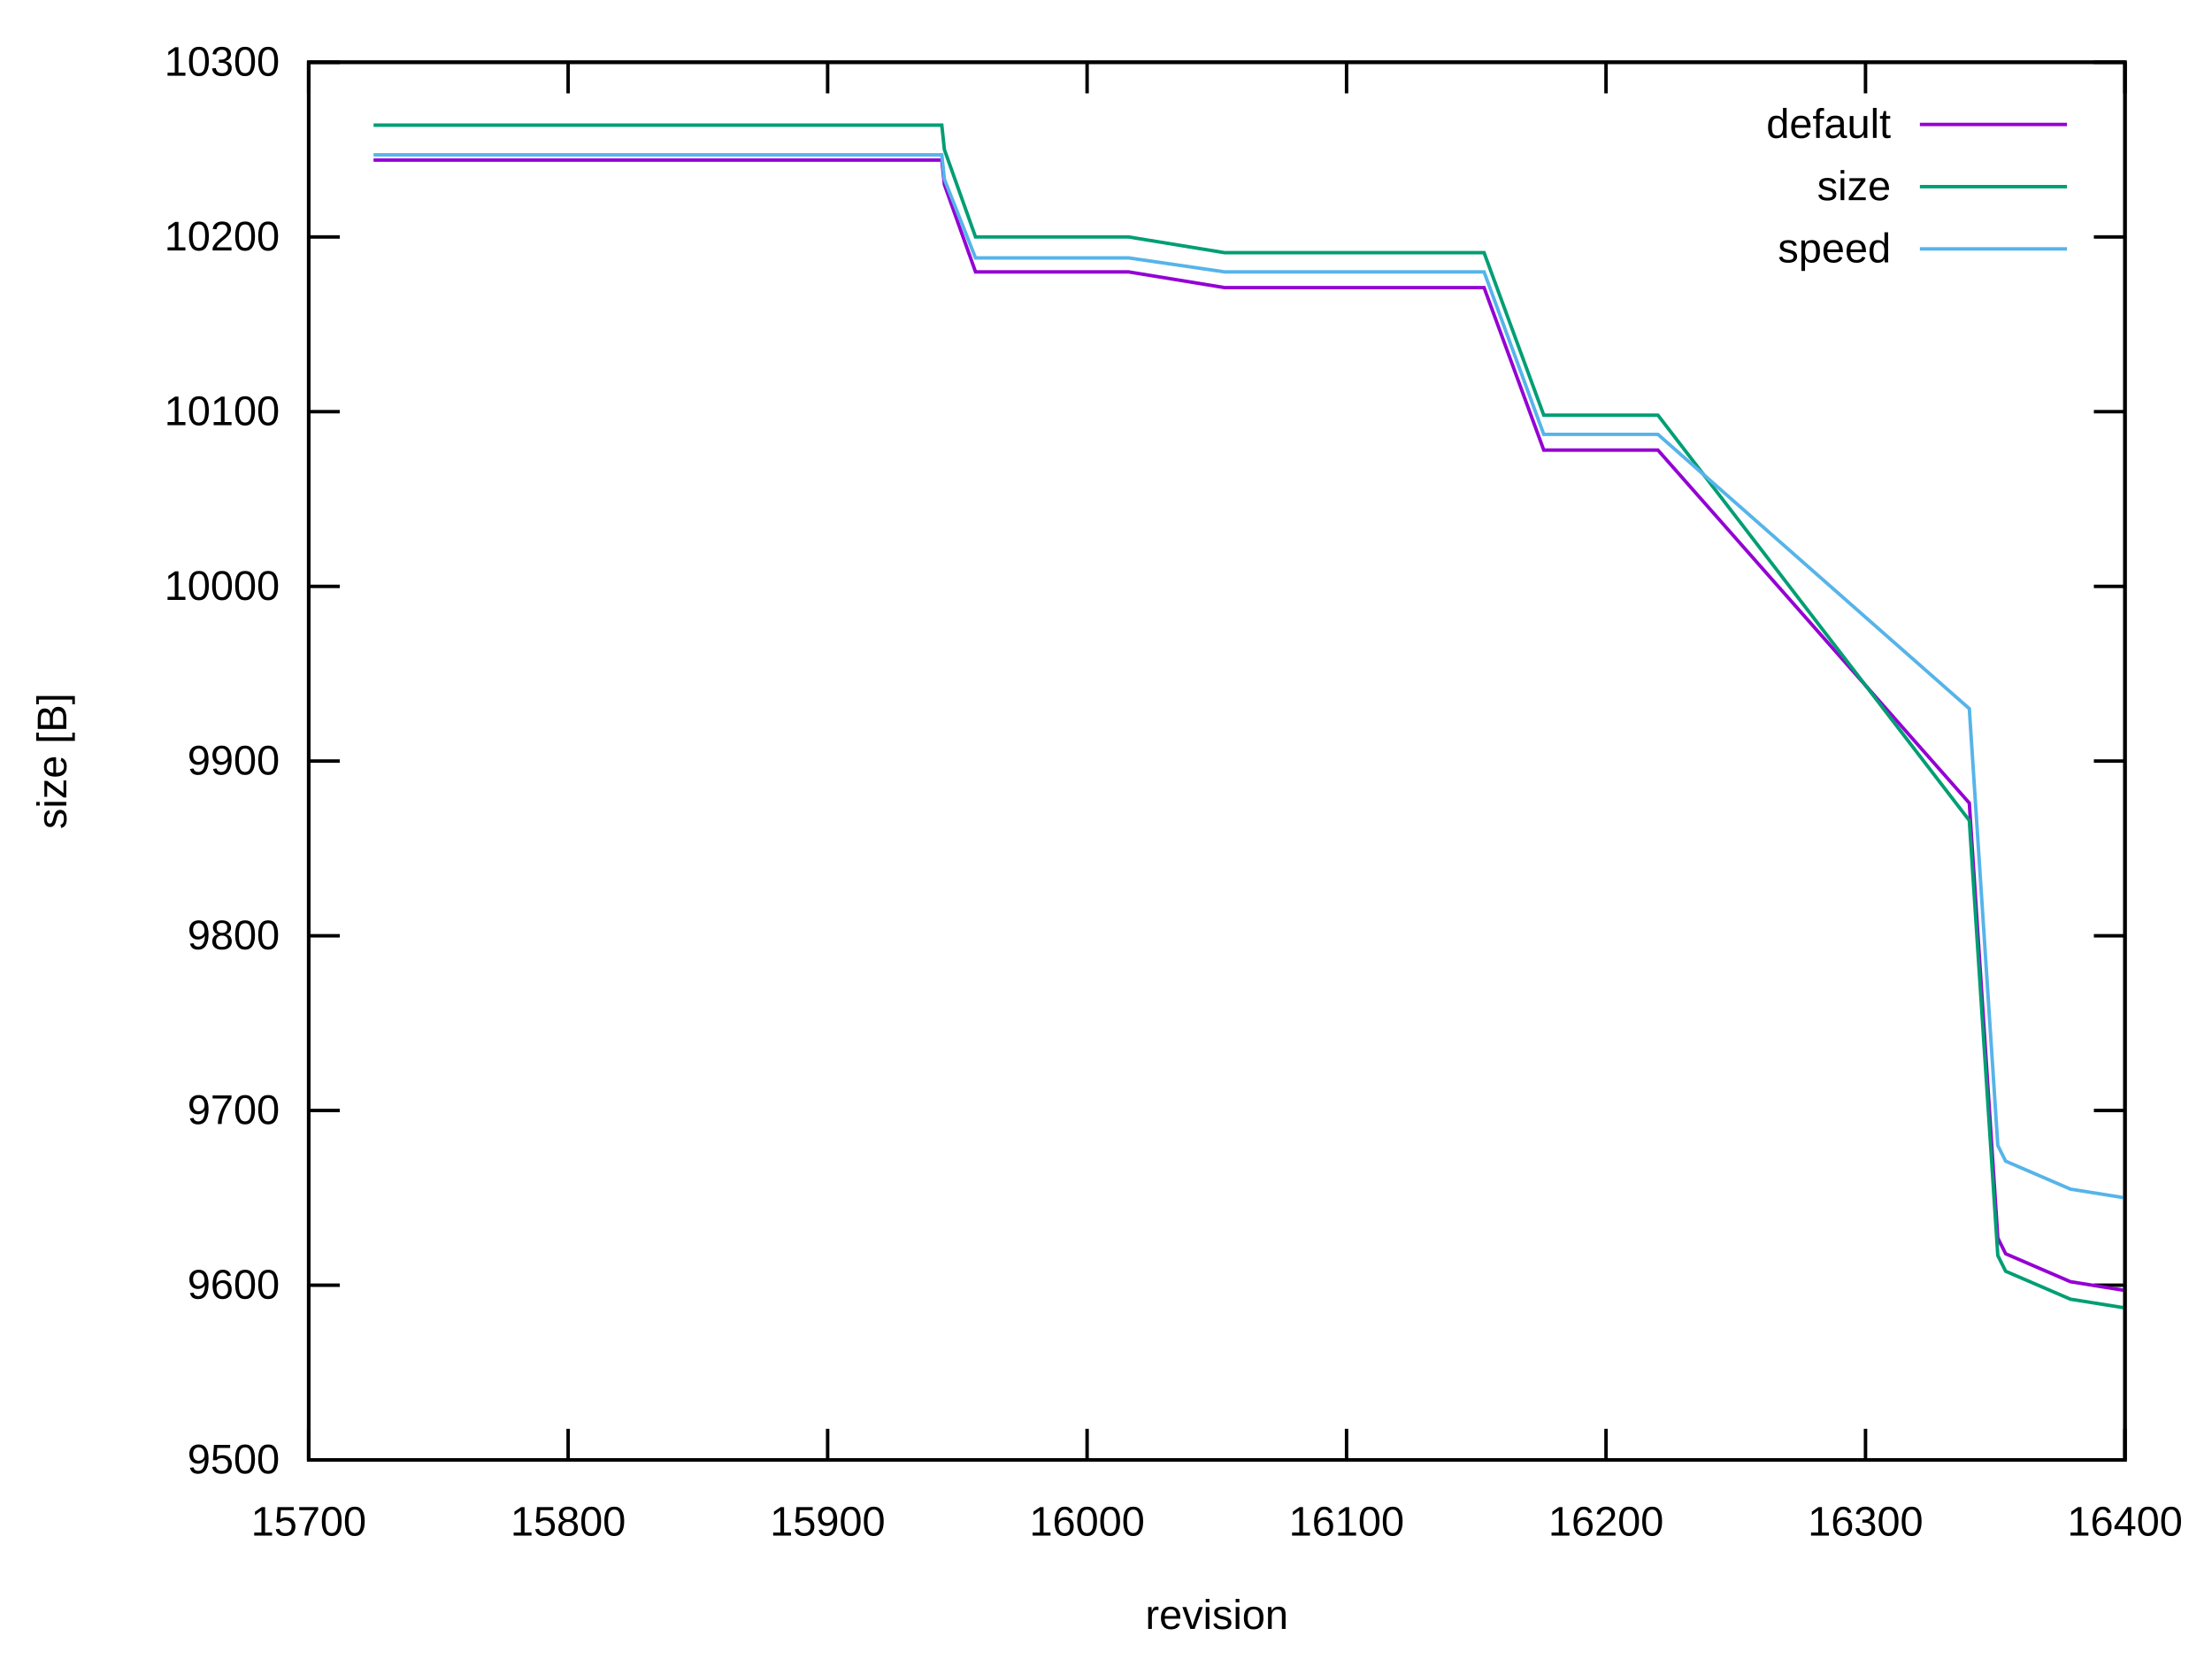
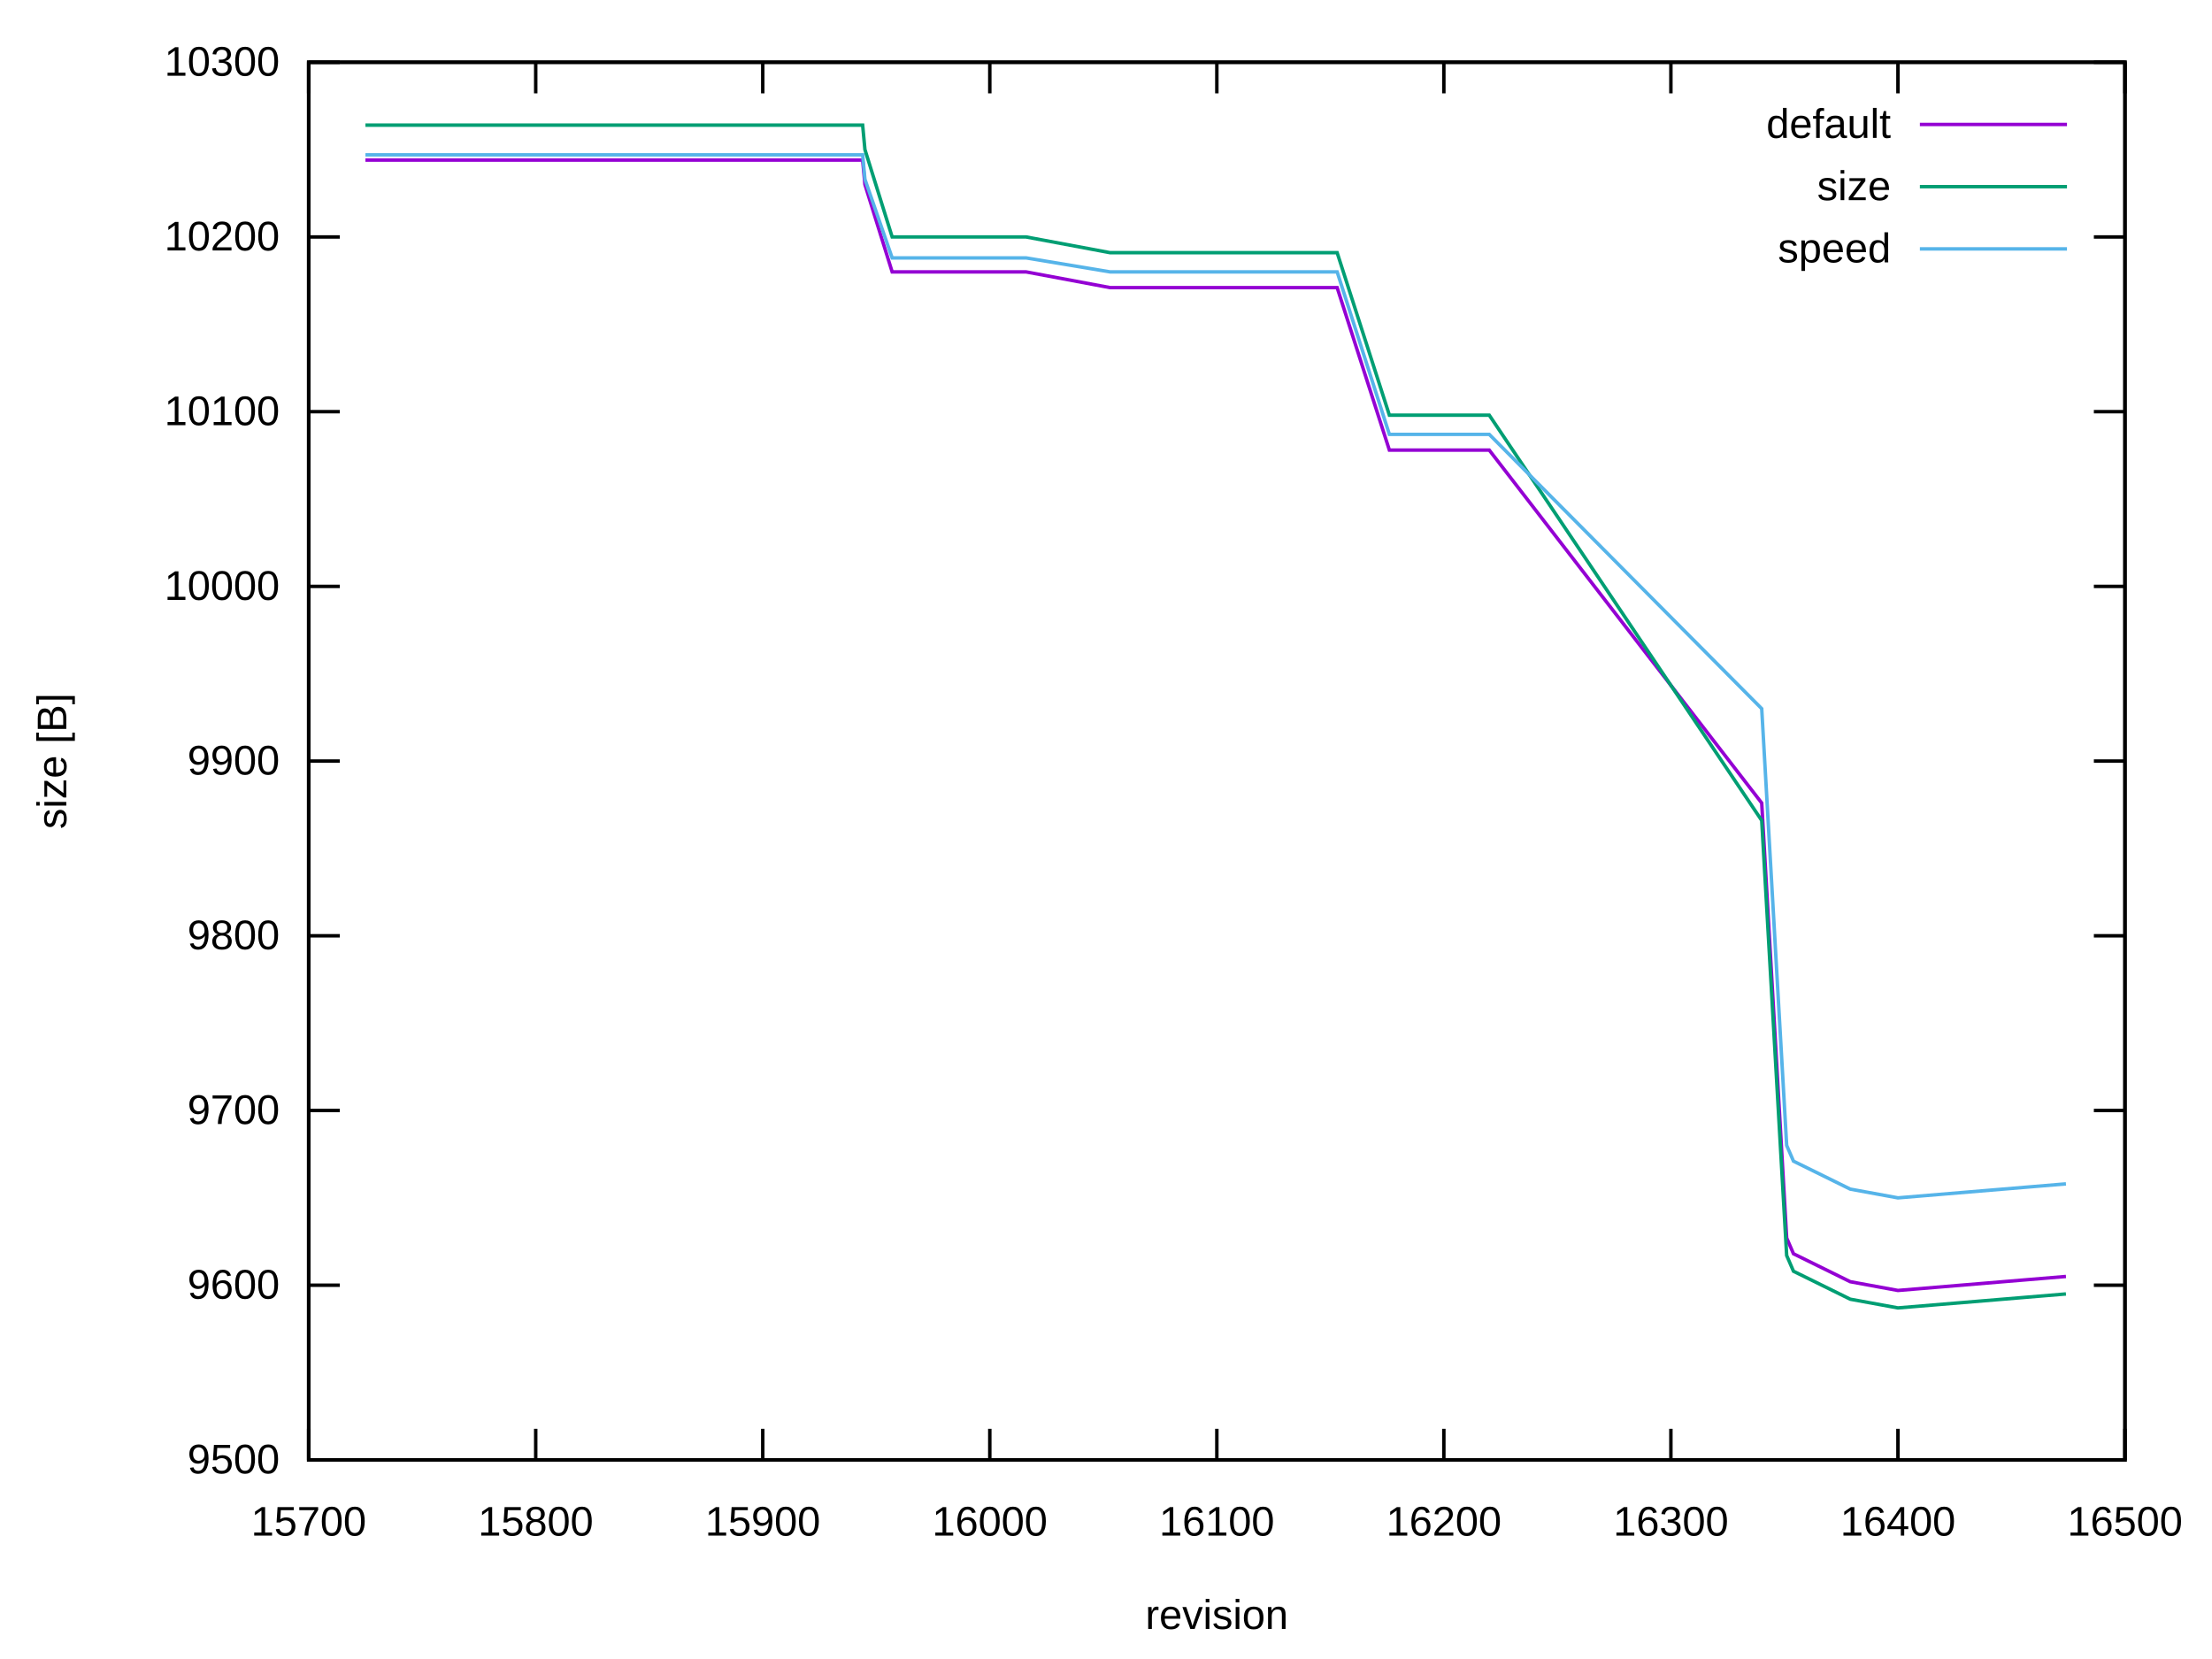
<svg xmlns="http://www.w3.org/2000/svg" xmlns:xlink="http://www.w3.org/1999/xlink" width="640" height="480" viewBox="0 0 640 480">
  <g id="gnuplot_canvas">
    <rect x="0" y="0" width="640" height="480" fill="none" />
    <defs>
      <circle id="gpDot" r="0.5" stroke-width="0.5" stroke="currentColor" />
      <path id="gpPt0" stroke-width="0.222" stroke="currentColor" d="M-1,0 h2 M0,-1 v2" />
      <path id="gpPt1" stroke-width="0.222" stroke="currentColor" d="M-1,-1 L1,1 M1,-1 L-1,1" />
      <path id="gpPt2" stroke-width="0.222" stroke="currentColor" d="M-1,0 L1,0 M0,-1 L0,1 M-1,-1 L1,1 M-1,1 L1,-1" />
      <rect id="gpPt3" stroke-width="0.222" stroke="currentColor" x="-1" y="-1" width="2" height="2" />
      <rect id="gpPt4" stroke-width="0.222" stroke="currentColor" fill="currentColor" x="-1" y="-1" width="2" height="2" />
      <circle id="gpPt5" stroke-width="0.222" stroke="currentColor" cx="0" cy="0" r="1" />
      <use xlink:href="#gpPt5" id="gpPt6" fill="currentColor" stroke="none" />
      <path id="gpPt7" stroke-width="0.222" stroke="currentColor" d="M0,-1.33 L-1.33,0.67 L1.33,0.67 z" />
      <use xlink:href="#gpPt7" id="gpPt8" fill="currentColor" stroke="none" />
      <use xlink:href="#gpPt7" id="gpPt9" stroke="currentColor" transform="rotate(180)" />
      <use xlink:href="#gpPt9" id="gpPt10" fill="currentColor" stroke="none" />
      <use xlink:href="#gpPt3" id="gpPt11" stroke="currentColor" transform="rotate(45)" />
      <use xlink:href="#gpPt11" id="gpPt12" fill="currentColor" stroke="none" />
      <path id="gpPt13" stroke-width="0.222" stroke="currentColor" d="M0,1.330 L1.265,0.411 L0.782,-1.067 L-0.782,-1.076 L-1.265,0.411 z" />
      <use xlink:href="#gpPt13" id="gpPt14" fill="currentColor" stroke="none" />
      <filter id="textbox" filterUnits="objectBoundingBox" x="0" y="0" height="1" width="1">
        <feFlood flood-color="white" flood-opacity="1" result="bgnd" />
        <feComposite in="SourceGraphic" in2="bgnd" operator="atop" />
      </filter>
      <filter id="greybox" filterUnits="objectBoundingBox" x="0" y="0" height="1" width="1">
        <feFlood flood-color="lightgrey" flood-opacity="1" result="grey" />
        <feComposite in="SourceGraphic" in2="grey" operator="atop" />
      </filter>
    </defs>
    <g fill="none" color="white" stroke="currentColor" stroke-width="1.00" stroke-linecap="butt" stroke-linejoin="miter">
</g>
    <g fill="none" color="black" stroke="currentColor" stroke-width="1.00" stroke-linecap="butt" stroke-linejoin="miter">
      <path stroke="black" d="M89.31,422.40 L98.31,422.40 M614.82,422.40 L605.82,422.40  " />
      <g transform="translate(80.92,426.30)" stroke="none" fill="black" font-family="Arial" font-size="12.00" text-anchor="end">
        <text>
          <tspan font-family="Arial"> 9500</tspan>
        </text>
      </g>
    </g>
    <g fill="none" color="black" stroke="currentColor" stroke-width="1.00" stroke-linecap="butt" stroke-linejoin="miter">
      <path stroke="black" d="M89.31,371.85 L98.31,371.85 M614.82,371.85 L605.82,371.85  " />
      <g transform="translate(80.92,375.75)" stroke="none" fill="black" font-family="Arial" font-size="12.00" text-anchor="end">
        <text>
          <tspan font-family="Arial"> 9600</tspan>
        </text>
      </g>
    </g>
    <g fill="none" color="black" stroke="currentColor" stroke-width="1.00" stroke-linecap="butt" stroke-linejoin="miter">
      <path stroke="black" d="M89.31,321.30 L98.31,321.30 M614.82,321.30 L605.82,321.30  " />
      <g transform="translate(80.92,325.20)" stroke="none" fill="black" font-family="Arial" font-size="12.00" text-anchor="end">
        <text>
          <tspan font-family="Arial"> 9700</tspan>
        </text>
      </g>
    </g>
    <g fill="none" color="black" stroke="currentColor" stroke-width="1.00" stroke-linecap="butt" stroke-linejoin="miter">
      <path stroke="black" d="M89.31,270.75 L98.31,270.75 M614.82,270.75 L605.82,270.75  " />
      <g transform="translate(80.92,274.65)" stroke="none" fill="black" font-family="Arial" font-size="12.00" text-anchor="end">
        <text>
          <tspan font-family="Arial"> 9800</tspan>
        </text>
      </g>
    </g>
    <g fill="none" color="black" stroke="currentColor" stroke-width="1.00" stroke-linecap="butt" stroke-linejoin="miter">
      <path stroke="black" d="M89.31,220.20 L98.31,220.20 M614.82,220.20 L605.82,220.20  " />
      <g transform="translate(80.92,224.10)" stroke="none" fill="black" font-family="Arial" font-size="12.00" text-anchor="end">
        <text>
          <tspan font-family="Arial"> 9900</tspan>
        </text>
      </g>
    </g>
    <g fill="none" color="black" stroke="currentColor" stroke-width="1.00" stroke-linecap="butt" stroke-linejoin="miter">
      <path stroke="black" d="M89.31,169.66 L98.31,169.66 M614.82,169.66 L605.82,169.66  " />
      <g transform="translate(80.92,173.56)" stroke="none" fill="black" font-family="Arial" font-size="12.00" text-anchor="end">
        <text>
          <tspan font-family="Arial"> 10000</tspan>
        </text>
      </g>
    </g>
    <g fill="none" color="black" stroke="currentColor" stroke-width="1.00" stroke-linecap="butt" stroke-linejoin="miter">
      <path stroke="black" d="M89.31,119.11 L98.31,119.11 M614.82,119.11 L605.82,119.11  " />
      <g transform="translate(80.92,123.01)" stroke="none" fill="black" font-family="Arial" font-size="12.00" text-anchor="end">
        <text>
          <tspan font-family="Arial"> 10100</tspan>
        </text>
      </g>
    </g>
    <g fill="none" color="black" stroke="currentColor" stroke-width="1.00" stroke-linecap="butt" stroke-linejoin="miter">
      <path stroke="black" d="M89.31,68.56 L98.31,68.56 M614.82,68.56 L605.82,68.56  " />
      <g transform="translate(80.92,72.46)" stroke="none" fill="black" font-family="Arial" font-size="12.00" text-anchor="end">
        <text>
          <tspan font-family="Arial"> 10200</tspan>
        </text>
      </g>
    </g>
    <g fill="none" color="black" stroke="currentColor" stroke-width="1.00" stroke-linecap="butt" stroke-linejoin="miter">
      <path stroke="black" d="M89.31,18.01 L98.31,18.01 M614.82,18.01 L605.82,18.01  " />
      <g transform="translate(80.92,21.91)" stroke="none" fill="black" font-family="Arial" font-size="12.00" text-anchor="end">
        <text>
          <tspan font-family="Arial"> 10300</tspan>
        </text>
      </g>
    </g>
    <g fill="none" color="black" stroke="currentColor" stroke-width="1.00" stroke-linecap="butt" stroke-linejoin="miter">
      <path stroke="black" d="M89.31,422.40 L89.31,413.40 M89.31,18.01 L89.31,27.01  " />
      <g transform="translate(89.31,444.30)" stroke="none" fill="black" font-family="Arial" font-size="12.00" text-anchor="middle">
        <text>
          <tspan font-family="Arial"> 15700</tspan>
        </text>
      </g>
    </g>
    <g fill="none" color="black" stroke="currentColor" stroke-width="1.00" stroke-linecap="butt" stroke-linejoin="miter">
-       <path stroke="black" d="M164.38,422.40 L164.38,413.40 M164.38,18.01 L164.38,27.01  " />
-       <g transform="translate(164.38,444.30)" stroke="none" fill="black" font-family="Arial" font-size="12.00" text-anchor="middle">
+       <path stroke="black" d="M155.00,422.40 L155.00,413.40 M155.00,18.01 L155.00,27.01  " />
+       <g transform="translate(155.00,444.30)" stroke="none" fill="black" font-family="Arial" font-size="12.00" text-anchor="middle">
        <text>
          <tspan font-family="Arial"> 15800</tspan>
        </text>
      </g>
    </g>
    <g fill="none" color="black" stroke="currentColor" stroke-width="1.00" stroke-linecap="butt" stroke-linejoin="miter">
-       <path stroke="black" d="M239.46,422.40 L239.46,413.40 M239.46,18.01 L239.46,27.01  " />
-       <g transform="translate(239.46,444.30)" stroke="none" fill="black" font-family="Arial" font-size="12.00" text-anchor="middle">
+       <path stroke="black" d="M220.69,422.40 L220.69,413.40 M220.69,18.01 L220.69,27.01  " />
+       <g transform="translate(220.69,444.30)" stroke="none" fill="black" font-family="Arial" font-size="12.00" text-anchor="middle">
        <text>
          <tspan font-family="Arial"> 15900</tspan>
        </text>
      </g>
    </g>
    <g fill="none" color="black" stroke="currentColor" stroke-width="1.00" stroke-linecap="butt" stroke-linejoin="miter">
-       <path stroke="black" d="M314.53,422.40 L314.53,413.40 M314.53,18.01 L314.53,27.01  " />
-       <g transform="translate(314.53,444.30)" stroke="none" fill="black" font-family="Arial" font-size="12.00" text-anchor="middle">
+       <path stroke="black" d="M286.38,422.40 L286.38,413.40 M286.38,18.01 L286.38,27.01  " />
+       <g transform="translate(286.38,444.30)" stroke="none" fill="black" font-family="Arial" font-size="12.00" text-anchor="middle">
        <text>
          <tspan font-family="Arial"> 16000</tspan>
        </text>
      </g>
    </g>
    <g fill="none" color="black" stroke="currentColor" stroke-width="1.00" stroke-linecap="butt" stroke-linejoin="miter">
-       <path stroke="black" d="M389.60,422.40 L389.60,413.40 M389.60,18.01 L389.60,27.01  " />
-       <g transform="translate(389.60,444.30)" stroke="none" fill="black" font-family="Arial" font-size="12.00" text-anchor="middle">
+       <path stroke="black" d="M352.07,422.40 L352.07,413.40 M352.07,18.01 L352.07,27.01  " />
+       <g transform="translate(352.07,444.30)" stroke="none" fill="black" font-family="Arial" font-size="12.00" text-anchor="middle">
        <text>
          <tspan font-family="Arial"> 16100</tspan>
        </text>
      </g>
    </g>
    <g fill="none" color="black" stroke="currentColor" stroke-width="1.00" stroke-linecap="butt" stroke-linejoin="miter">
-       <path stroke="black" d="M464.67,422.40 L464.67,413.40 M464.67,18.01 L464.67,27.01  " />
-       <g transform="translate(464.67,444.30)" stroke="none" fill="black" font-family="Arial" font-size="12.00" text-anchor="middle">
+       <path stroke="black" d="M417.75,422.40 L417.75,413.40 M417.75,18.01 L417.75,27.01  " />
+       <g transform="translate(417.75,444.30)" stroke="none" fill="black" font-family="Arial" font-size="12.00" text-anchor="middle">
        <text>
          <tspan font-family="Arial"> 16200</tspan>
        </text>
      </g>
    </g>
    <g fill="none" color="black" stroke="currentColor" stroke-width="1.00" stroke-linecap="butt" stroke-linejoin="miter">
-       <path stroke="black" d="M539.75,422.40 L539.75,413.40 M539.75,18.01 L539.75,27.01  " />
-       <g transform="translate(539.75,444.30)" stroke="none" fill="black" font-family="Arial" font-size="12.00" text-anchor="middle">
+       <path stroke="black" d="M483.44,422.40 L483.44,413.40 M483.44,18.01 L483.44,27.01  " />
+       <g transform="translate(483.44,444.30)" stroke="none" fill="black" font-family="Arial" font-size="12.00" text-anchor="middle">
        <text>
          <tspan font-family="Arial"> 16300</tspan>
+         </text>
+       </g>
+     </g>
+     <g fill="none" color="black" stroke="currentColor" stroke-width="1.00" stroke-linecap="butt" stroke-linejoin="miter">
+       <path stroke="black" d="M549.13,422.40 L549.13,413.40 M549.13,18.01 L549.13,27.01  " />
+       <g transform="translate(549.13,444.30)" stroke="none" fill="black" font-family="Arial" font-size="12.00" text-anchor="middle">
+         <text>
+           <tspan font-family="Arial"> 16400</tspan>
        </text>
      </g>
    </g>
    <g fill="none" color="black" stroke="currentColor" stroke-width="1.00" stroke-linecap="butt" stroke-linejoin="miter">
      <path stroke="black" d="M614.82,422.40 L614.82,413.40 M614.82,18.01 L614.82,27.01  " />
      <g transform="translate(614.82,444.30)" stroke="none" fill="black" font-family="Arial" font-size="12.00" text-anchor="middle">
        <text>
-           <tspan font-family="Arial"> 16400</tspan>
+           <tspan font-family="Arial"> 16500</tspan>
        </text>
      </g>
    </g>
    <g fill="none" color="black" stroke="currentColor" stroke-width="1.00" stroke-linecap="butt" stroke-linejoin="miter">
</g>
    <g fill="none" color="black" stroke="currentColor" stroke-width="1.00" stroke-linecap="butt" stroke-linejoin="miter">
      <path stroke="black" d="M89.31,18.01 L89.31,422.40 L614.82,422.40 L614.82,18.01 L89.31,18.01 Z  " />
    </g>
    <g fill="none" color="black" stroke="currentColor" stroke-width="1.00" stroke-linecap="butt" stroke-linejoin="miter">
</g>
    <g fill="none" color="black" stroke="currentColor" stroke-width="1.00" stroke-linecap="butt" stroke-linejoin="miter">
</g>
    <g id="gnuplot_plot_1">
      <g fill="none" color="black" stroke="currentColor" stroke-width="1.00" stroke-linecap="butt" stroke-linejoin="miter">
        <g transform="translate(547.09,39.91)" stroke="none" fill="black" font-family="Arial" font-size="12.00" text-anchor="end">
          <text>
            <tspan font-family="Arial">default</tspan>
          </text>
        </g>
      </g>
      <g fill="none" color="black" stroke="currentColor" stroke-width="1.00" stroke-linecap="butt" stroke-linejoin="miter">
-         <path stroke="rgb(148,   0, 211)" d="M555.48,36.01 L598.04,36.01 M108.08,46.32 L140.36,46.32 L231.95,46.32 L232.70,46.32 L272.49,46.32 L273.24,53.39   L282.25,78.67 L326.54,78.67 L354.32,83.22 L429.39,83.22 L446.66,130.23 L479.69,130.23 L569.78,232.34 L578.03,358.20   L580.29,362.75 L599.05,370.84 L614.82,373.37  " />
+         <path stroke="rgb(148,   0, 211)" d="M555.48,36.01 L598.04,36.01 M105.73,46.32 L133.98,46.32 L214.12,46.32 L214.78,46.32 L249.59,46.32 L250.25,53.39   L258.13,78.67 L296.89,78.67 L321.19,83.22 L386.88,83.22 L401.99,130.23 L430.89,130.23 L509.72,232.34 L516.94,358.20   L518.91,362.75 L535.34,370.84 L549.13,373.37 L597.74,369.32  " />
      </g>
    </g>
    <g id="gnuplot_plot_2">
      <g fill="none" color="black" stroke="currentColor" stroke-width="1.00" stroke-linecap="butt" stroke-linejoin="miter">
        <g transform="translate(547.09,57.91)" stroke="none" fill="black" font-family="Arial" font-size="12.00" text-anchor="end">
          <text>
            <tspan font-family="Arial">size</tspan>
          </text>
        </g>
      </g>
      <g fill="none" color="black" stroke="currentColor" stroke-width="1.00" stroke-linecap="butt" stroke-linejoin="miter">
-         <path stroke="rgb(  0, 158, 115)" d="M555.48,54.01 L598.04,54.01 M108.08,36.21 L140.36,36.21 L231.95,36.21 L232.70,36.21 L272.49,36.21 L273.24,43.28   L282.25,68.56 L326.54,68.56 L354.32,73.11 L429.39,73.11 L446.66,120.12 L479.69,120.12 L569.78,237.39 L578.03,363.26   L580.29,367.81 L599.05,375.90 L614.82,378.42  " />
+         <path stroke="rgb(  0, 158, 115)" d="M555.48,54.01 L598.04,54.01 M105.73,36.21 L133.98,36.21 L214.12,36.21 L214.78,36.21 L249.59,36.21 L250.25,43.28   L258.13,68.56 L296.89,68.56 L321.19,73.11 L386.88,73.11 L401.99,120.12 L430.89,120.12 L509.72,237.39 L516.94,363.26   L518.91,367.81 L535.34,375.90 L549.13,378.42 L597.74,374.38  " />
      </g>
    </g>
    <g id="gnuplot_plot_3">
      <g fill="none" color="black" stroke="currentColor" stroke-width="1.00" stroke-linecap="butt" stroke-linejoin="miter">
        <g transform="translate(547.09,75.91)" stroke="none" fill="black" font-family="Arial" font-size="12.00" text-anchor="end">
          <text>
            <tspan font-family="Arial">speed</tspan>
          </text>
        </g>
      </g>
      <g fill="none" color="black" stroke="currentColor" stroke-width="1.00" stroke-linecap="butt" stroke-linejoin="miter">
-         <path stroke="rgb( 86, 180, 233)" d="M555.48,72.01 L598.04,72.01 M108.08,44.80 L140.36,44.80 L231.95,44.80 L232.70,44.80 L272.49,44.80 L273.24,51.88   L282.25,74.62 L326.54,74.62 L354.32,78.67 L429.39,78.67 L446.66,125.68 L479.69,125.68 L569.78,205.04 L578.03,331.41   L580.29,335.96 L599.05,344.05 L614.82,346.58  " />
+         <path stroke="rgb( 86, 180, 233)" d="M555.48,72.01 L598.04,72.01 M105.73,44.80 L133.98,44.80 L214.12,44.80 L214.78,44.80 L249.59,44.80 L250.25,51.88   L258.13,74.62 L296.89,74.62 L321.19,78.67 L386.88,78.67 L401.99,125.68 L430.89,125.68 L509.72,205.04 L516.94,331.41   L518.91,335.96 L535.34,344.05 L549.13,346.58 L597.74,342.53  " />
      </g>
    </g>
    <g fill="none" color="white" stroke="rgb( 86, 180, 233)" stroke-width="2.00" stroke-linecap="butt" stroke-linejoin="miter">
</g>
    <g fill="none" color="black" stroke="currentColor" stroke-width="2.00" stroke-linecap="butt" stroke-linejoin="miter">
</g>
    <g fill="none" color="black" stroke="black" stroke-width="1.00" stroke-linecap="butt" stroke-linejoin="miter">
</g>
    <g fill="none" color="black" stroke="currentColor" stroke-width="1.00" stroke-linecap="butt" stroke-linejoin="miter">
      <path stroke="black" d="M89.31,18.01 L89.31,422.40 L614.82,422.40 L614.82,18.01 L89.31,18.01 Z  " />
      <g transform="translate(19.18,220.21) rotate(270.00)" stroke="none" fill="black" font-family="Arial" font-size="12.00" text-anchor="middle">
        <text>
          <tspan font-family="Arial">size [B]</tspan>
        </text>
      </g>
    </g>
    <g fill="none" color="black" stroke="currentColor" stroke-width="1.00" stroke-linecap="butt" stroke-linejoin="miter">
      <g transform="translate(352.06,471.30)" stroke="none" fill="black" font-family="Arial" font-size="12.00" text-anchor="middle">
        <text>
          <tspan font-family="Arial">revision</tspan>
        </text>
      </g>
    </g>
    <g fill="none" color="black" stroke="currentColor" stroke-width="1.00" stroke-linecap="butt" stroke-linejoin="miter">
</g>
    <g fill="none" color="black" stroke="currentColor" stroke-width="1.00" stroke-linecap="butt" stroke-linejoin="miter">
</g>
  </g>
</svg>
